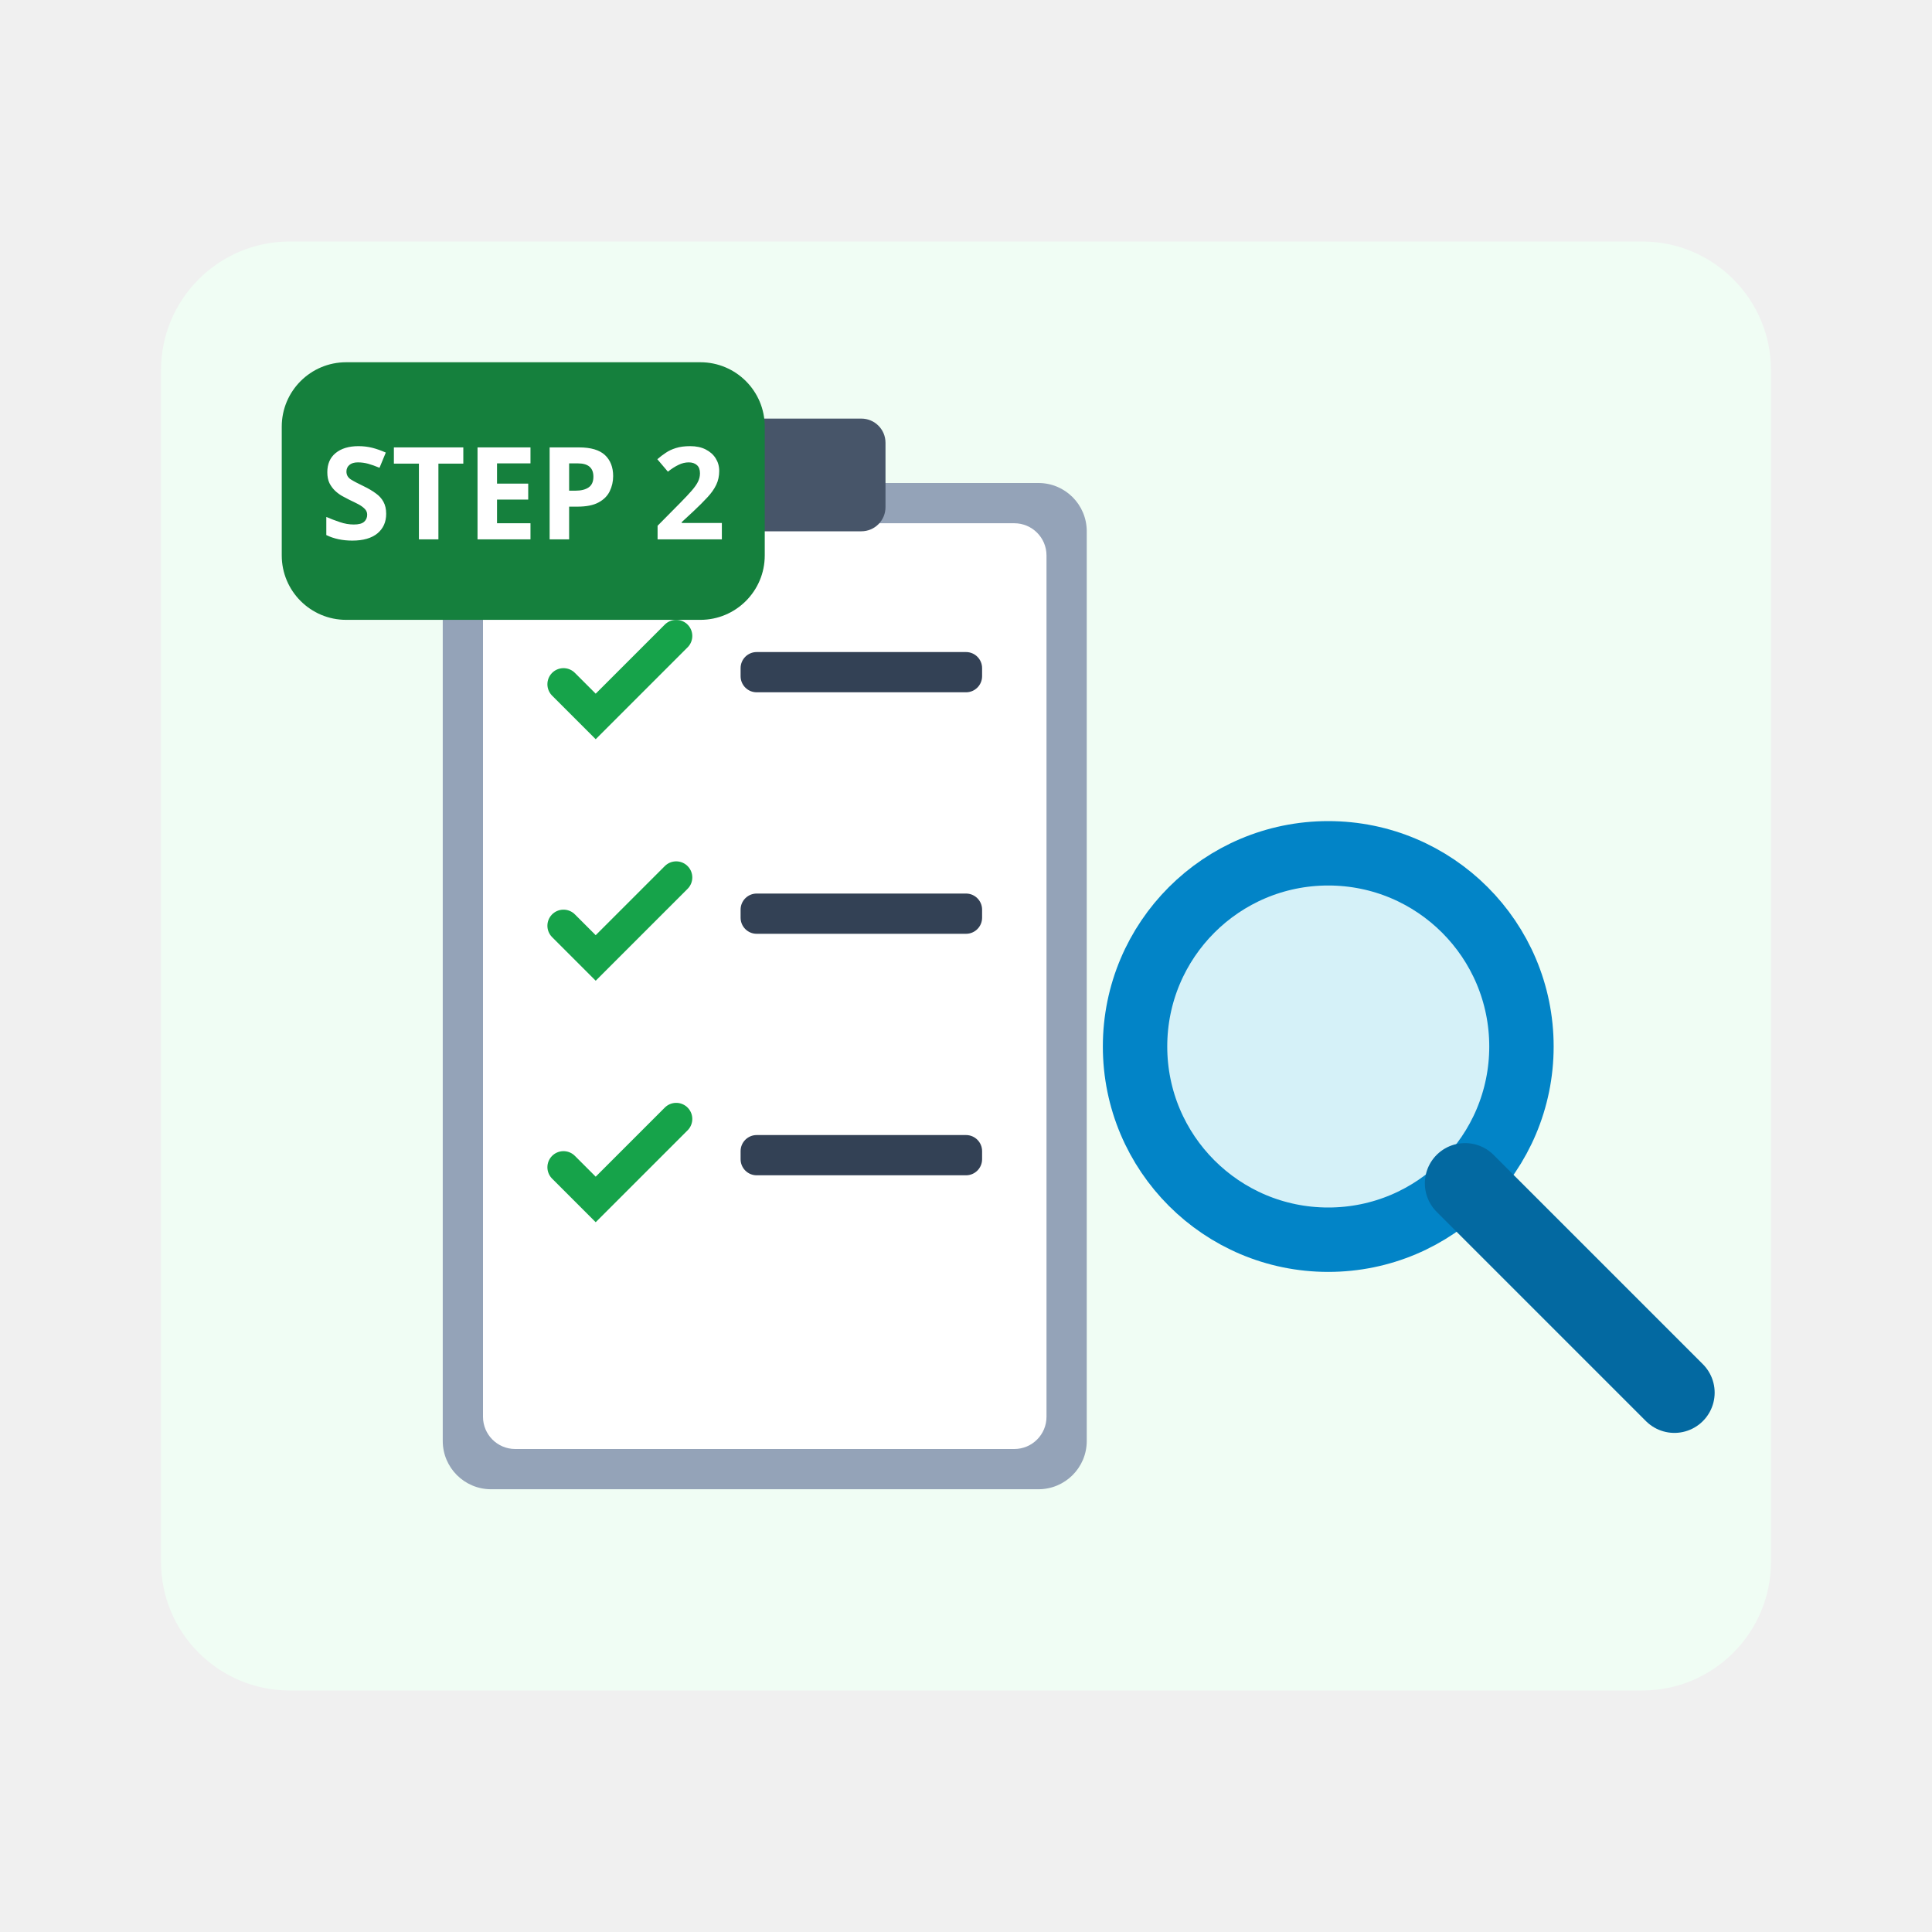
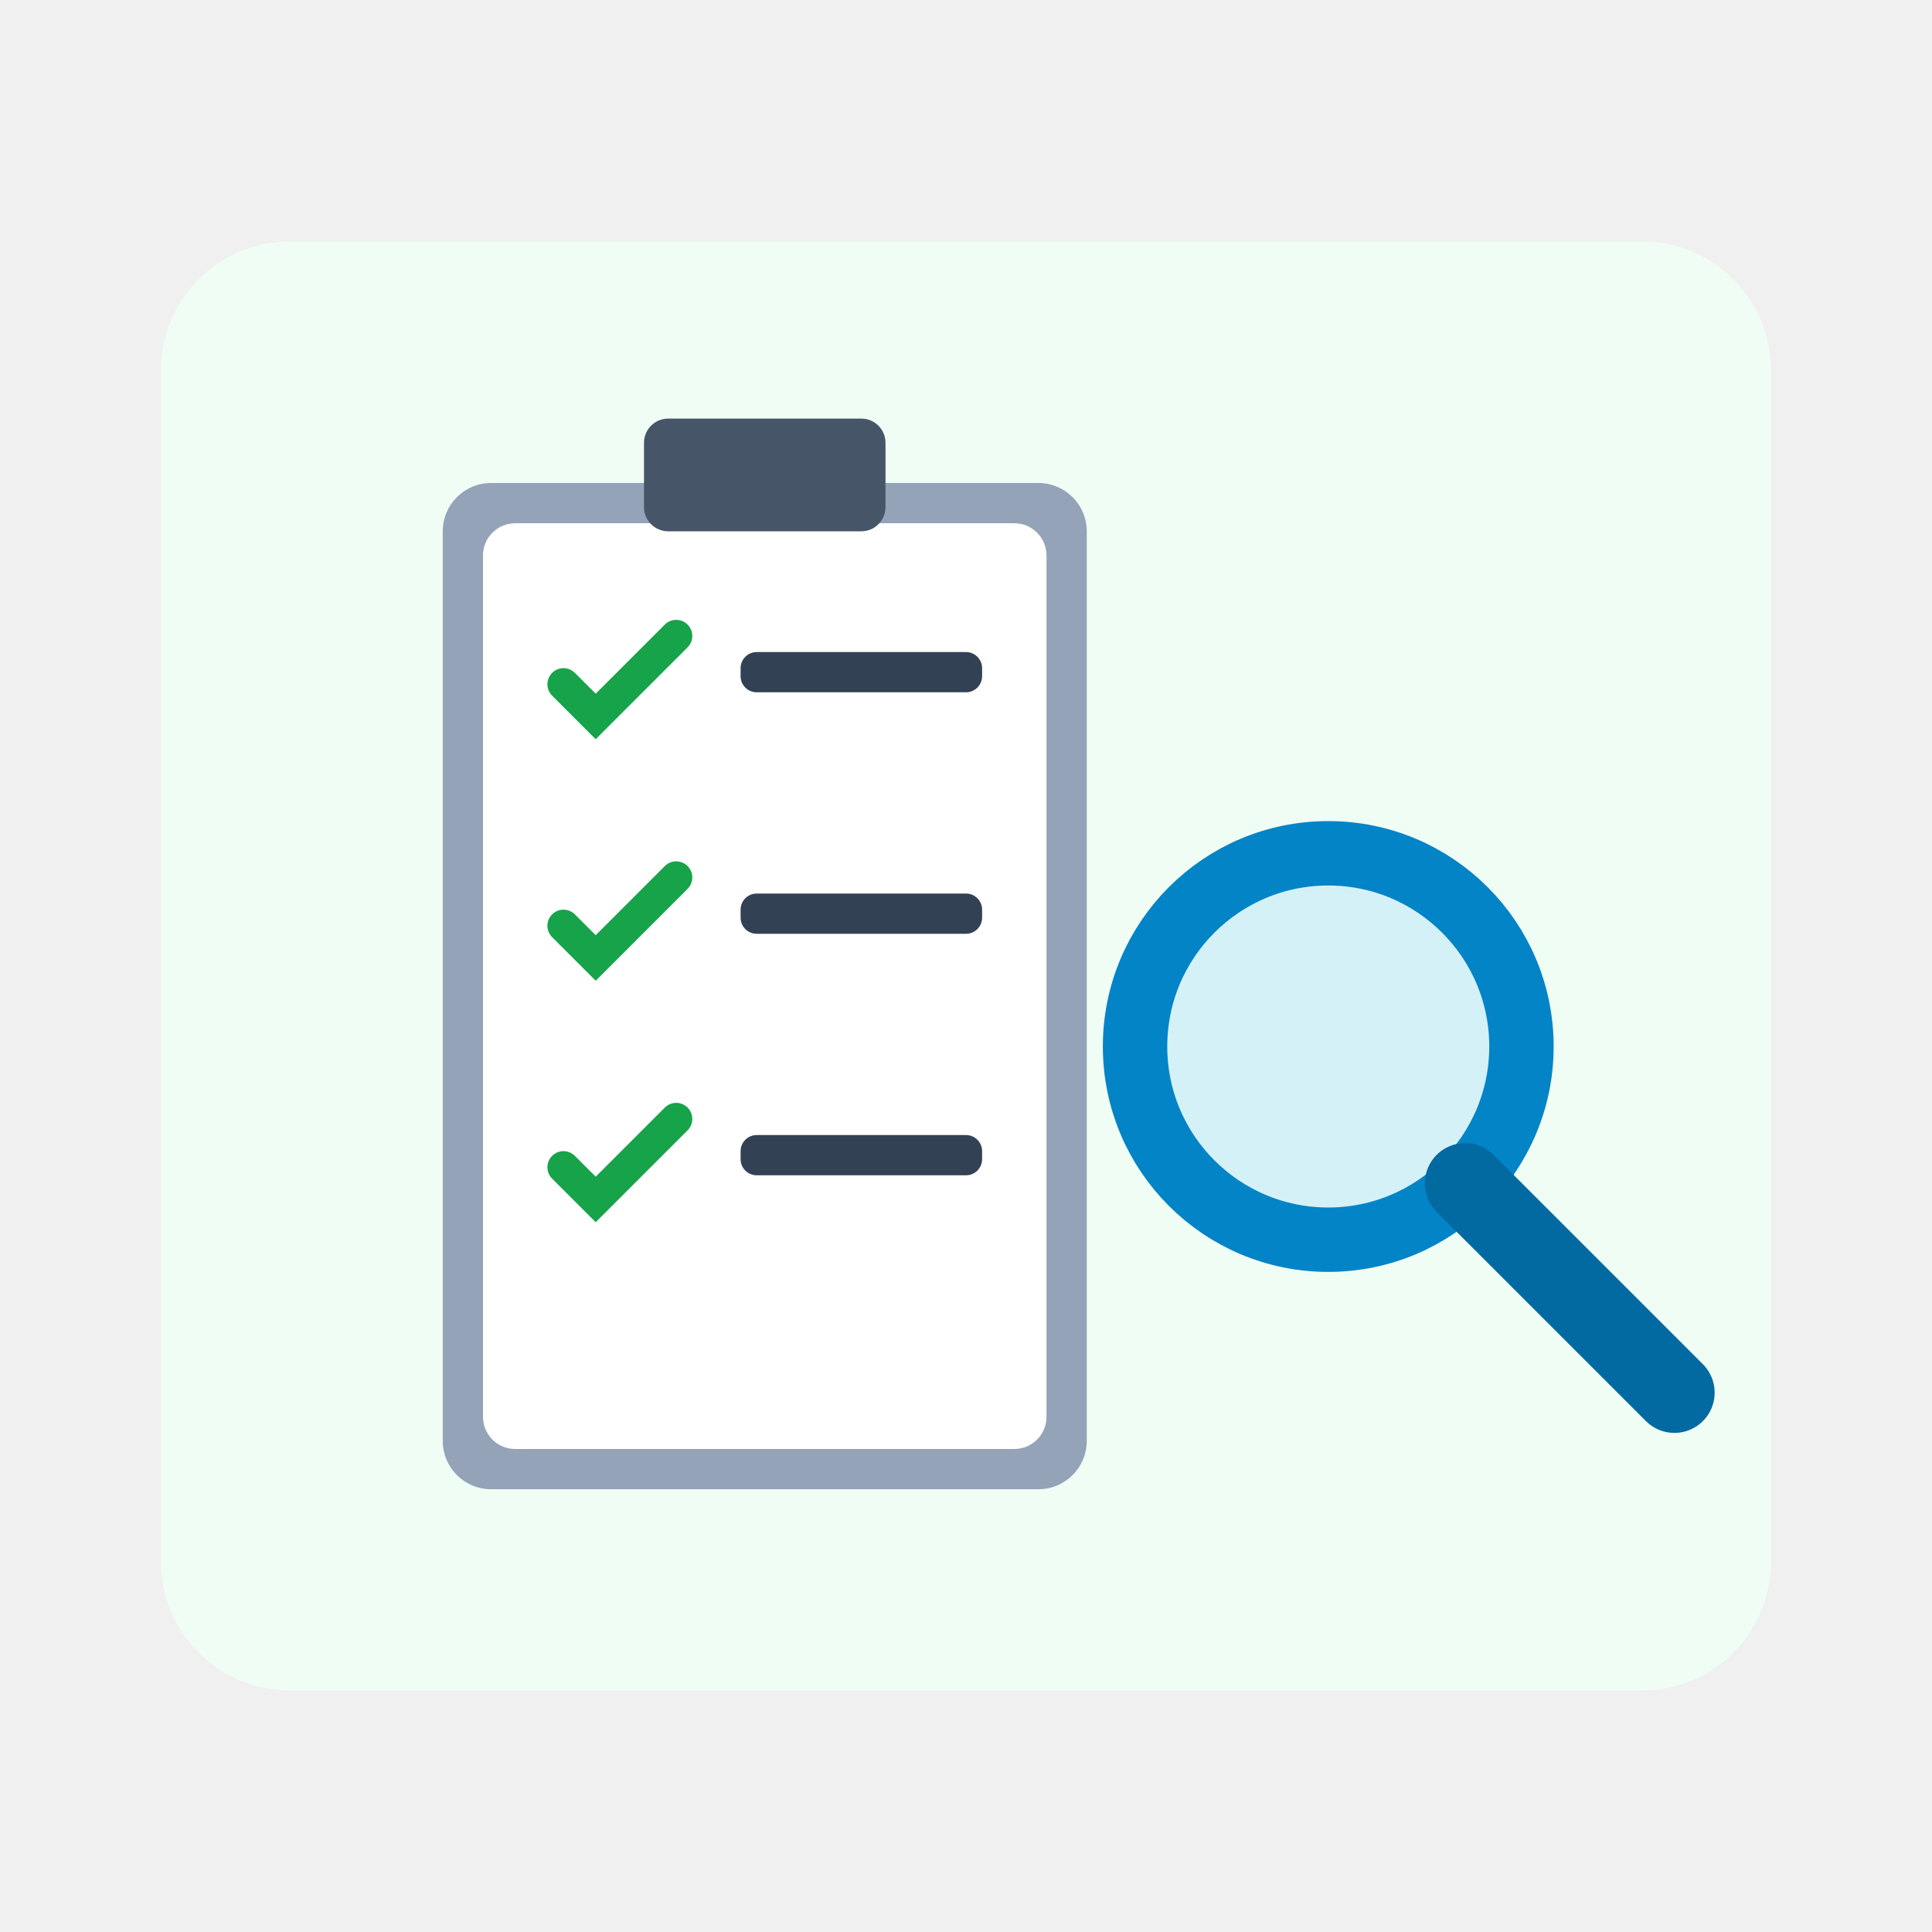
<svg xmlns="http://www.w3.org/2000/svg" viewBox="0 0 240 240" width="100%" height="100%">
  <rect x="20" y="30" width="200" height="180" rx="16" fill="#F0FDF4" />
  <rect x="55" y="60" width="80" height="125" rx="6" fill="#94A3B8" />
  <rect x="60" y="65" width="70" height="115" rx="4" fill="#FFFFFF" />
  <rect x="80" y="52" width="30" height="14" rx="3" fill="#475569" />
  <path d="M70,85 l4,4 l10,-10" stroke="#16A34A" stroke-width="4" fill="none" stroke-linecap="round" />
  <rect x="92" y="81" width="30" height="5" rx="2" fill="#334155" />
  <path d="M70,115 l4,4 l10,-10" stroke="#16A34A" stroke-width="4" fill="none" stroke-linecap="round" />
  <rect x="92" y="111" width="30" height="5" rx="2" fill="#334155" />
  <path d="M70,145 l4,4 l10,-10" stroke="#16A34A" stroke-width="4" fill="none" stroke-linecap="round" />
  <rect x="92" y="141" width="30" height="5" rx="2" fill="#334155" />
  <circle cx="165" cy="130" r="24" stroke="#0284C7" stroke-width="8" fill="#BAE6FD" fill-opacity="0.5" />
  <line x1="182" y1="147" x2="208" y2="173" stroke="#0369A1" stroke-width="10" stroke-linecap="round" />
-   <rect x="35" y="45" width="60" height="32" rx="8" fill="#15803D" />
-   <text x="65" y="67" fill="#FFFFFF" font-family="sans-serif" font-weight="bold" font-size="16" text-anchor="middle">STEP 2</text>
</svg>
